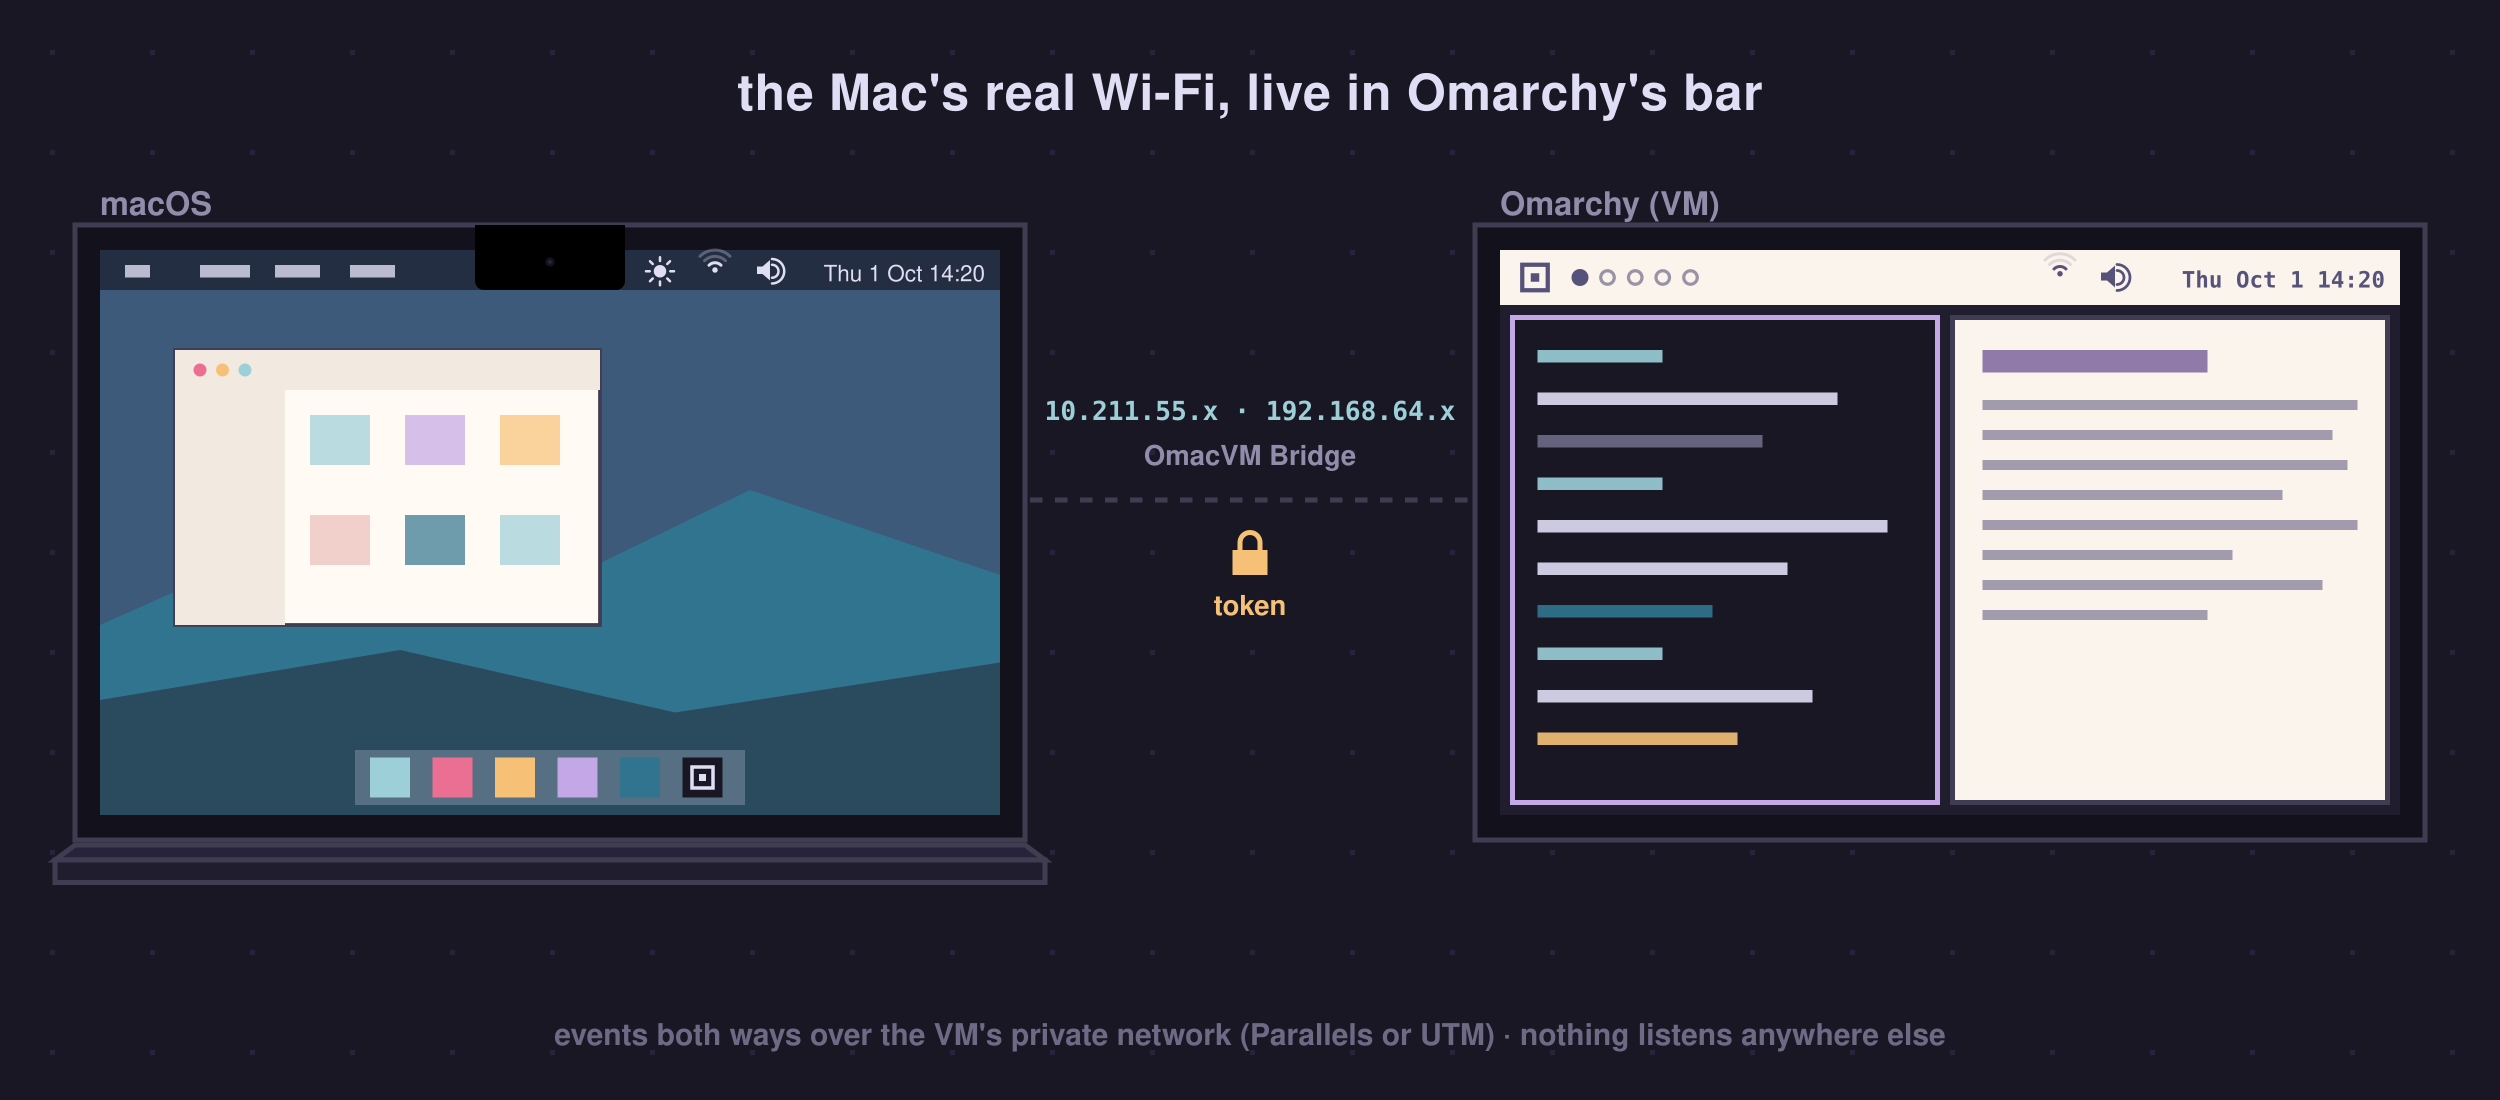
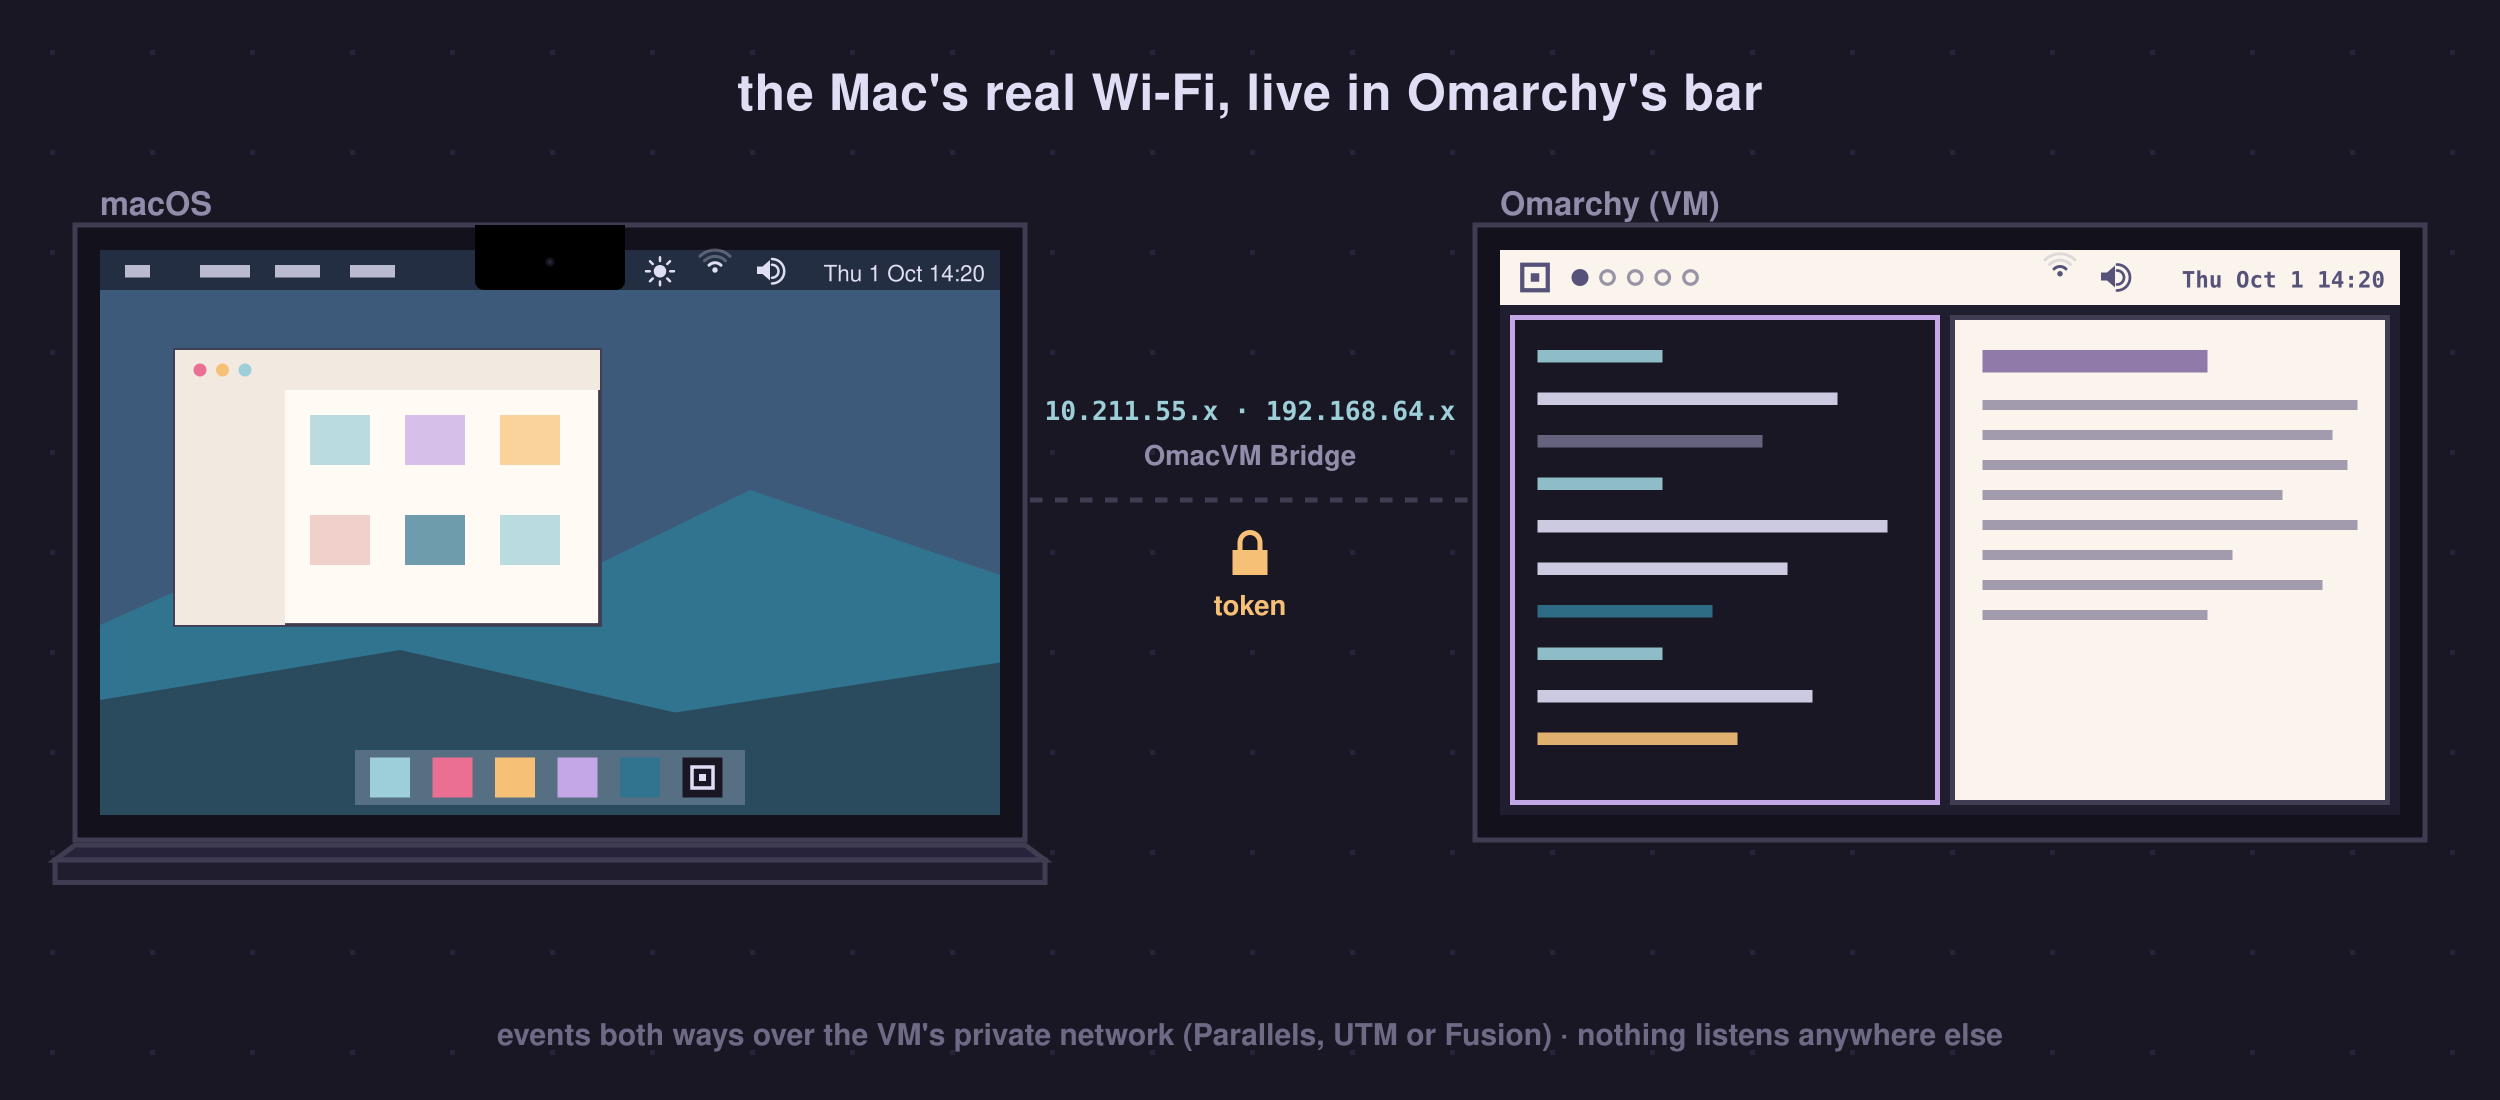
<svg xmlns="http://www.w3.org/2000/svg" viewBox="0 0 1000 440" width="1000" height="440" role="img" aria-labelledby="t d">
  <defs>
    <pattern id="dots" width="40" height="40" patternUnits="userSpaceOnUse">
      <rect x="20" y="20" width="2" height="2" fill="#26233a" />
    </pattern>
  </defs>
  <rect width="1000" height="440" fill="#191724" />
  <rect width="1000" height="440" fill="url(#dots)" />
  <g opacity="1">
    <animate attributeName="opacity" dur="15s" repeatCount="indefinite" keyTimes="0;0.307;0.327;1" values="1;1;0;0" />
    <text x="500" y="44" font-family="-apple-system, BlinkMacSystemFont, 'Segoe UI', Helvetica, Arial, sans-serif" font-size="20" font-weight="600" fill="#e0def4" text-anchor="middle" letter-spacing="0.3">the Mac's real Wi-Fi, live in Omarchy's bar</text>
  </g>
  <g opacity="0">
    <animate attributeName="opacity" dur="15s" repeatCount="indefinite" keyTimes="0;0.313;0.333;0.64;0.66;1" values="0;0;1;1;0;0" />
    <text x="500" y="44" font-family="-apple-system, BlinkMacSystemFont, 'Segoe UI', Helvetica, Arial, sans-serif" font-size="20" font-weight="600" fill="#e0def4" text-anchor="middle" letter-spacing="0.3">AirPods connect, Omarchy's audio follows</text>
  </g>
  <g opacity="0">
    <animate attributeName="opacity" dur="15s" repeatCount="indefinite" keyTimes="0;0.647;0.667;0.973;0.993;1" values="0;0;1;1;0;0" />
    <text x="500" y="44" font-family="-apple-system, BlinkMacSystemFont, 'Segoe UI', Helvetica, Arial, sans-serif" font-size="20" font-weight="600" fill="#e0def4" text-anchor="middle" letter-spacing="0.3">Omarchy's nightlight switches the Mac's Night Shift</text>
  </g>
  <text x="40" y="86" font-family="-apple-system, BlinkMacSystemFont, 'Segoe UI', Helvetica, Arial, sans-serif" font-size="13" font-weight="600" fill="#908caa" text-anchor="start">macOS</text>
  <rect x="30" y="90" width="380" height="246" fill="#13111c" stroke="#403d52" stroke-width="2" />
  <polygon points="30,338 410,338 418,344 22,344" fill="#26233a" stroke="#403d52" stroke-width="2" />
  <rect x="22" y="344" width="396" height="9" fill="#1f1d2e" stroke="#403d52" stroke-width="2" />
  <rect x="40" y="100" width="360" height="226" fill="#3e5a7a" />
  <polygon points="40,250 130,210 210,240 300,196 400,230 400,326 40,326" fill="#31748f" />
  <polygon points="40,280 160,260 270,285 400,265 400,326 40,326" fill="#2a4a5e" />
  <rect x="70" y="140" width="170" height="110" fill="#fffaf3" stroke="#403d52" stroke-width="1.5" />
  <rect x="70" y="140" width="170" height="16" fill="#f2e9e1" />
  <circle cx="80" cy="148" r="2.6" fill="#eb6f92" />
  <circle cx="89" cy="148" r="2.6" fill="#f6c177" />
  <circle cx="98" cy="148" r="2.6" fill="#9ccfd8" />
  <rect x="70" y="156" width="44" height="94" fill="#f2e9e1" />
  <rect x="124" y="166" width="24" height="20" fill="#9ccfd8" opacity="0.7" />
  <rect x="162" y="166" width="24" height="20" fill="#c4a7e7" opacity="0.7" />
  <rect x="200" y="166" width="24" height="20" fill="#f6c177" opacity="0.7" />
  <rect x="124" y="206" width="24" height="20" fill="#ebbcba" opacity="0.7" />
  <rect x="162" y="206" width="24" height="20" fill="#31748f" opacity="0.7" />
  <rect x="200" y="206" width="24" height="20" fill="#9ccfd8" opacity="0.7" />
  <rect x="142.0" y="300" width="156" height="22" fill="#e0def4" opacity="0.25" />
  <rect x="148.0" y="303" width="16" height="16" fill="#9ccfd8" />
  <rect x="173.0" y="303" width="16" height="16" fill="#eb6f92" />
  <rect x="198.0" y="303" width="16" height="16" fill="#f6c177" />
  <rect x="223.0" y="303" width="16" height="16" fill="#c4a7e7" />
  <rect x="248.0" y="303" width="16" height="16" fill="#31748f" />
  <rect x="273.0" y="303" width="16" height="16" fill="#191724" />
  <rect x="276.8" y="306.8" width="8.4" height="8.4" fill="none" stroke="#e0def4" stroke-width="1.4" />
  <rect x="279.6" y="309.6" width="2.8" height="2.8" fill="#e0def4" />
  <rect x="40" y="100" width="360" height="16" fill="#13111c" opacity="0.6" />
  <rect x="50" y="106" width="10" height="5" fill="#e0def4" opacity="0.8" />
  <rect x="80" y="106" width="20" height="5" fill="#e0def4" opacity="0.8" />
  <rect x="110" y="106" width="18" height="5" fill="#e0def4" opacity="0.8" />
  <rect x="140" y="106" width="18" height="5" fill="#e0def4" opacity="0.8" />
  <circle cx="264" cy="108.5" r="2.5" fill="#e0def4" />
  <path d="M268.1 108.5L269.6 108.5M266.9 111.4L268.0 112.5M264.0 112.6L264.0 114.1M261.1 111.4L260.0 112.5M259.9 108.5L258.4 108.5M261.1 105.6L260.0 104.5M264.0 104.4L264.0 102.9M266.9 105.6L268.0 104.5" stroke="#e0def4" stroke-width="1.0" stroke-linecap="round" />
  <text x="394" y="112.5" font-family="-apple-system, BlinkMacSystemFont, 'Segoe UI', Helvetica, Arial, sans-serif" font-size="9" font-weight="500" fill="#e0def4" text-anchor="end">Thu 1 Oct 14:20</text>
  <g opacity="1">
    <animate attributeName="opacity" dur="15s" repeatCount="indefinite" keyTimes="0;0.067;0.068;0.979;0.98;1" values="1;1;0;0;1;1" />
    <circle cx="286" cy="108.0" r="1.1" fill="#e0def4" />
    <path d="M283.6 106.1A3.36 3.36 0 0 1 288.4 106.1" fill="none" stroke="#e0def4" stroke-width="1.2" stroke-linecap="round" />
    <path d="M281.8 104.3A5.92 5.92 0 0 1 290.2 104.3" fill="none" stroke="#e0def4" stroke-width="1.2" stroke-linecap="round" opacity="0.3" />
    <path d="M280.0 102.5A8.48 8.48 0 0 1 292.0 102.5" fill="none" stroke="#e0def4" stroke-width="1.2" stroke-linecap="round" opacity="0.3" />
  </g>
  <g opacity="0">
    <animate attributeName="opacity" dur="15s" repeatCount="indefinite" keyTimes="0;0.065;0.067;0.16;0.161;1" values="0;0;1;1;0;0" />
    <circle cx="286" cy="108.0" r="1.1" fill="#e0def4" />
    <path d="M283.6 106.1A3.36 3.36 0 0 1 288.4 106.1" fill="none" stroke="#e0def4" stroke-width="1.2" stroke-linecap="round" />
    <path d="M281.8 104.3A5.92 5.92 0 0 1 290.2 104.3" fill="none" stroke="#e0def4" stroke-width="1.2" stroke-linecap="round" />
    <path d="M280.0 102.5A8.48 8.48 0 0 1 292.0 102.5" fill="none" stroke="#e0def4" stroke-width="1.2" stroke-linecap="round" opacity="0.3" />
  </g>
  <g opacity="0">
    <animate attributeName="opacity" dur="15s" repeatCount="indefinite" keyTimes="0;0.159;0.16;0.98;0.981;1" values="0;0;1;1;0;0" />
    <circle cx="286" cy="108.0" r="1.1" fill="#e0def4" />
    <path d="M283.6 106.1A3.36 3.36 0 0 1 288.4 106.1" fill="none" stroke="#e0def4" stroke-width="1.2" stroke-linecap="round" />
    <path d="M281.8 104.3A5.92 5.92 0 0 1 290.2 104.3" fill="none" stroke="#e0def4" stroke-width="1.2" stroke-linecap="round" />
    <path d="M280.0 102.5A8.48 8.48 0 0 1 292.0 102.5" fill="none" stroke="#e0def4" stroke-width="1.2" stroke-linecap="round" />
  </g>
  <g opacity="1">
    <animate attributeName="opacity" dur="15s" repeatCount="indefinite" keyTimes="0;0.38;0.383;0.977;0.98;1" values="1;1;0;0;1;1" />
    <path d="M302.8 106.6h2.2l3.0 -2.6v8.2l-3.0 -2.6h-2.2z" fill="#e0def4" />
    <path d="M308.8 105.9a2.6 2.6 0 0 1 0 5.2" fill="none" stroke="#e0def4" stroke-width="1.0" stroke-linecap="round" />
    <path d="M308.8 103.6a4.9 4.9 0 0 1 0 9.8" fill="none" stroke="#e0def4" stroke-width="1.0" stroke-linecap="round" />
  </g>
  <g opacity="0">
    <animate attributeName="opacity" dur="15s" repeatCount="indefinite" keyTimes="0;0.377;0.38;0.98;0.983;1" values="0;0;1;1;0;0" />
    <circle cx="305.1" cy="105.8" r="2.3" fill="#e0def4" />
    <rect x="306.2" y="105.8" width="1.4" height="6.8" fill="#e0def4" />
    <circle cx="310.9" cy="105.8" r="2.3" fill="#e0def4" />
    <rect x="308.4" y="105.8" width="1.4" height="6.8" fill="#e0def4" />
  </g>
  <rect x="40" y="100" width="360" height="226" fill="#f6a04d" opacity="0">
    <animate attributeName="opacity" dur="15s" repeatCount="indefinite" keyTimes="0;0.753;0.8;0.947;0.98;1" values="0;0;0.3;0.3;0;0" />
  </rect>
  <path d="M190.0 90H250.0V112.4a3.6 3.6 0 0 1 -3.6 3.6H193.6a3.6 3.6 0 0 1 -3.6 -3.6z" fill="#000" />
  <circle cx="220.0" cy="104.8" r="1.8" fill="#15131f" />
  <circle cx="220.0" cy="104.8" r="0.7" fill="#2b2940" />
  <g opacity="0">
    <animate attributeName="opacity" dur="15s" repeatCount="indefinite" keyTimes="0;0.69;0.707;0.96;0.977;1" values="0;0;1;1;0;0" />
    <rect x="236" y="122" width="158" height="92" fill="#fffaf3" stroke="#403d52" stroke-width="1.5" />
    <text x="246" y="140" font-family="-apple-system, BlinkMacSystemFont, 'Segoe UI', Helvetica, Arial, sans-serif" font-size="11" font-weight="700" fill="#575279" text-anchor="start">Display</text>
    <rect x="246" y="148" width="138" height="8" fill="#dfdad9" />
    <rect x="246" y="148" width="96" height="8" fill="#575279" />
    <rect x="246" y="166" width="66" height="38" fill="#f2e9e1" />
    <rect x="246" y="166" width="66" height="38" fill="#f6c177" opacity="0">
      <animate attributeName="opacity" dur="15s" repeatCount="indefinite" keyTimes="0;0.747;0.76;0.947;0.967;1" values="0;0;1;1;0;0" />
    </rect>
    <circle cx="279" cy="180" r="2.3" fill="#575279" />
    <path d="M282.9 180.0L284.2 180.0M281.7 182.7L282.7 183.7M279.0 183.8L279.0 185.2M276.3 182.7L275.3 183.7M275.1 180.0L273.8 180.0M276.3 177.3L275.3 176.3M279.0 176.2L279.0 174.8M281.7 177.3L282.7 176.3" stroke="#575279" stroke-width="1.0" stroke-linecap="round" />
    <text x="279" y="198" font-family="-apple-system, BlinkMacSystemFont, 'Segoe UI', Helvetica, Arial, sans-serif" font-size="9" font-weight="600" fill="#575279" text-anchor="middle">Night Shift</text>
    <rect x="318" y="166" width="66" height="38" fill="#f2e9e1" />
    <circle cx="351" cy="180" r="5" fill="none" stroke="#575279" stroke-width="1.5" />
    <text x="351" y="198" font-family="-apple-system, BlinkMacSystemFont, 'Segoe UI', Helvetica, Arial, sans-serif" font-size="9" font-weight="600" fill="#575279" text-anchor="middle">True Tone</text>
  </g>
  <g opacity="0">
    <animate attributeName="opacity" dur="15s" repeatCount="indefinite" keyTimes="0;0.333;0.353;0.64;0.66;1" values="0;0;1;1;0;0" />
    <g>
      <animateTransform attributeName="transform" type="translate" dur="15s" repeatCount="indefinite" keyTimes="0;0.333;0.367;1" values="0 14;0 14;0 0;0 0" calcMode="spline" keySplines="0.42 0 0.58 1;0.42 0 0.58 1;0.42 0 0.58 1" />
      <circle cx="433.0" cy="283.4" r="5.7" fill="#e0def4" />
      <rect x="435.6" y="283.4" width="3.5" height="16.5" fill="#e0def4" />
      <circle cx="447.0" cy="283.4" r="5.7" fill="#e0def4" />
      <rect x="440.9" y="283.4" width="3.5" height="16.5" fill="#e0def4" />
      <text x="440" y="322" font-family="-apple-system, BlinkMacSystemFont, 'Segoe UI', Helvetica, Arial, sans-serif" font-size="12" font-weight="600" fill="#e0def4" text-anchor="middle">AirPods</text>
    </g>
  </g>
  <path d="M412 200H588" stroke="#403d52" stroke-width="2" stroke-dasharray="5 5" />
  <text x="500" y="168" font-family="ui-monospace, 'SF Mono', Menlo, monospace" font-size="10.5" font-weight="600" fill="#9ccfd8" text-anchor="middle">10.211.55.x · 192.168.64.x</text>
  <text x="500" y="186" font-family="-apple-system, BlinkMacSystemFont, 'Segoe UI', Helvetica, Arial, sans-serif" font-size="11" font-weight="600" fill="#908caa" text-anchor="middle">OmacVM Bridge</text>
  <g transform="translate(493 214)">
    <rect x="0" y="6" width="14" height="10" fill="#f6c177" />
    <path d="M3 6v-3a4 4 0 0 1 8 0v3" fill="none" stroke="#f6c177" stroke-width="2" />
  </g>
  <text x="500" y="246" font-family="-apple-system, BlinkMacSystemFont, 'Segoe UI', Helvetica, Arial, sans-serif" font-size="11" font-weight="600" fill="#f6c177" text-anchor="middle">token</text>
  <rect x="410" y="197" width="7" height="7" fill="#9ccfd8" opacity="0">
    <animate attributeName="x" dur="15s" repeatCount="indefinite" keyTimes="0;0.07;0.103;1" values="410;410;584;584" />
    <animate attributeName="opacity" dur="15s" repeatCount="indefinite" keyTimes="0;0.069;0.07;0.1;0.103;1" values="0;0;1;1;0;0" />
  </rect>
  <rect x="410" y="197" width="7" height="7" fill="#9ccfd8" opacity="0">
    <animate attributeName="x" dur="15s" repeatCount="indefinite" keyTimes="0;0.163;0.197;1" values="410;410;584;584" />
    <animate attributeName="opacity" dur="15s" repeatCount="indefinite" keyTimes="0;0.163;0.163;0.193;0.197;1" values="0;0;1;1;0;0" />
  </rect>
  <rect x="410" y="197" width="7" height="7" fill="#c4a7e7" opacity="0">
    <animate attributeName="x" dur="15s" repeatCount="indefinite" keyTimes="0;0.387;0.42;1" values="410;410;584;584" />
    <animate attributeName="opacity" dur="15s" repeatCount="indefinite" keyTimes="0;0.386;0.387;0.417;0.42;1" values="0;0;1;1;0;0" />
  </rect>
  <rect x="410" y="197" width="7" height="7" fill="#c4a7e7" opacity="0">
    <animate attributeName="x" dur="15s" repeatCount="indefinite" keyTimes="0;0.407;0.44;1" values="410;410;584;584" />
    <animate attributeName="opacity" dur="15s" repeatCount="indefinite" keyTimes="0;0.406;0.407;0.437;0.44;1" values="0;0;1;1;0;0" />
  </rect>
  <rect x="584" y="197" width="7" height="7" fill="#f6c177" opacity="0">
    <animate attributeName="x" dur="15s" repeatCount="indefinite" keyTimes="0;0.717;0.75;1" values="584;584;410;410" />
    <animate attributeName="opacity" dur="15s" repeatCount="indefinite" keyTimes="0;0.716;0.717;0.747;0.75;1" values="0;0;1;1;0;0" />
  </rect>
  <rect x="584" y="197" width="7" height="7" fill="#f6c177" opacity="0">
    <animate attributeName="x" dur="15s" repeatCount="indefinite" keyTimes="0;0.95;0.983;1" values="584;584;410;410" />
    <animate attributeName="opacity" dur="15s" repeatCount="indefinite" keyTimes="0;0.949;0.95;0.98;0.983;1" values="0;0;1;1;0;0" />
  </rect>
  <text x="600" y="86" font-family="-apple-system, BlinkMacSystemFont, 'Segoe UI', Helvetica, Arial, sans-serif" font-size="13" font-weight="600" fill="#908caa" text-anchor="start">Omarchy (VM)</text>
  <rect x="590" y="90" width="380" height="246" fill="#13111c" stroke="#403d52" stroke-width="2" />
  <rect x="600" y="100" width="360" height="226" fill="#1f1d2e" />
  <rect x="605" y="127" width="170" height="194" fill="#191724" stroke="#c4a7e7" stroke-width="2" />
  <rect x="615" y="140" width="50" height="5" fill="#9ccfd8" opacity="0.9" />
  <rect x="615" y="157" width="120" height="5" fill="#e0def4" opacity="0.9" />
  <rect x="615" y="174" width="90" height="5" fill="#6e6a86" opacity="0.9" />
  <rect x="615" y="191" width="50" height="5" fill="#9ccfd8" opacity="0.9" />
  <rect x="615" y="208" width="140" height="5" fill="#e0def4" opacity="0.9" />
  <rect x="615" y="225" width="100" height="5" fill="#e0def4" opacity="0.9" />
  <rect x="615" y="242" width="70" height="5" fill="#31748f" opacity="0.9" />
  <rect x="615" y="259" width="50" height="5" fill="#9ccfd8" opacity="0.9" />
  <rect x="615" y="276" width="110" height="5" fill="#e0def4" opacity="0.9" />
  <rect x="615" y="293" width="80" height="5" fill="#f6c177" opacity="0.9" />
  <rect x="781" y="127" width="174" height="194" fill="#faf4ed" stroke="#403d52" stroke-width="2" />
  <rect x="793" y="140" width="90" height="9" fill="#907aa9" />
  <rect x="793" y="160" width="150" height="4" fill="#575279" opacity="0.55" />
  <rect x="793" y="172" width="140" height="4" fill="#575279" opacity="0.55" />
  <rect x="793" y="184" width="146" height="4" fill="#575279" opacity="0.55" />
  <rect x="793" y="196" width="120" height="4" fill="#575279" opacity="0.55" />
  <rect x="793" y="208" width="150" height="4" fill="#575279" opacity="0.55" />
  <rect x="793" y="220" width="100" height="4" fill="#575279" opacity="0.55" />
  <rect x="793" y="232" width="136" height="4" fill="#575279" opacity="0.55" />
  <rect x="793" y="244" width="90" height="4" fill="#575279" opacity="0.55" />
  <rect x="600" y="100" width="360" height="22" fill="#faf4ed" />
  <rect x="608.9" y="105.9" width="10.2" height="10.2" fill="none" stroke="#575279" stroke-width="1.7" />
  <rect x="612.3" y="109.3" width="3.4" height="3.4" fill="#575279" />
  <circle cx="632.0" cy="111" r="3.4" fill="#575279" />
  <circle cx="643.0" cy="111" r="2.7" fill="none" stroke="#9893a5" stroke-width="1.3" />
  <circle cx="654.1" cy="111" r="2.7" fill="none" stroke="#9893a5" stroke-width="1.3" />
  <circle cx="665.1" cy="111" r="2.7" fill="none" stroke="#9893a5" stroke-width="1.3" />
  <circle cx="676.2" cy="111" r="2.7" fill="none" stroke="#9893a5" stroke-width="1.3" />
  <text x="954" y="115" font-family="ui-monospace, 'SF Mono', Menlo, monospace" font-size="9" font-weight="600" fill="#575279" text-anchor="end">Thu Oct 1 14:20</text>
  <g opacity="1">
    <animate attributeName="opacity" dur="15s" repeatCount="indefinite" keyTimes="0;0.103;0.105;0.979;0.98;1" values="1;1;0;0;1;1" />
    <circle cx="824" cy="109.5" r="1.1" fill="#575279" />
    <path d="M821.6 107.6A3.36 3.36 0 0 1 826.4 107.6" fill="none" stroke="#575279" stroke-width="1.2" stroke-linecap="round" />
    <path d="M819.8 105.8A5.92 5.92 0 0 1 828.2 105.8" fill="none" stroke="#dfdad9" stroke-width="1.2" stroke-linecap="round" />
    <path d="M818.0 104.0A8.48 8.48 0 0 1 830.0 104.0" fill="none" stroke="#dfdad9" stroke-width="1.2" stroke-linecap="round" />
  </g>
  <g opacity="0">
    <animate attributeName="opacity" dur="15s" repeatCount="indefinite" keyTimes="0;0.102;0.103;0.197;0.198;1" values="0;0;1;1;0;0" />
    <circle cx="824" cy="109.5" r="1.1" fill="#575279" />
    <path d="M821.6 107.6A3.36 3.36 0 0 1 826.4 107.6" fill="none" stroke="#575279" stroke-width="1.2" stroke-linecap="round" />
    <path d="M819.8 105.8A5.92 5.92 0 0 1 828.2 105.8" fill="none" stroke="#575279" stroke-width="1.2" stroke-linecap="round" />
    <path d="M818.0 104.0A8.48 8.48 0 0 1 830.0 104.0" fill="none" stroke="#dfdad9" stroke-width="1.2" stroke-linecap="round" />
  </g>
  <g opacity="0">
    <animate attributeName="opacity" dur="15s" repeatCount="indefinite" keyTimes="0;0.195;0.197;0.98;0.981;1" values="0;0;1;1;0;0" />
    <circle cx="824" cy="109.5" r="1.1" fill="#575279" />
    <path d="M821.6 107.6A3.36 3.36 0 0 1 826.4 107.6" fill="none" stroke="#575279" stroke-width="1.2" stroke-linecap="round" />
    <path d="M819.8 105.8A5.92 5.92 0 0 1 828.2 105.8" fill="none" stroke="#575279" stroke-width="1.2" stroke-linecap="round" />
    <path d="M818.0 104.0A8.48 8.48 0 0 1 830.0 104.0" fill="none" stroke="#575279" stroke-width="1.2" stroke-linecap="round" />
  </g>
  <g opacity="1">
    <animate attributeName="opacity" dur="15s" repeatCount="indefinite" keyTimes="0;0.423;0.427;0.977;0.98;1" values="1;1;0;0;1;1" />
    <path d="M840.4 109.0h2.4l3.2 -2.8v8.8l-3.2 -2.8h-2.4z" fill="#575279" />
    <path d="M846.8 108.2a2.8 2.8 0 0 1 0 5.6" fill="none" stroke="#575279" stroke-width="1.1" stroke-linecap="round" />
    <path d="M846.8 105.8a5.2 5.2 0 0 1 0 10.4" fill="none" stroke="#575279" stroke-width="1.1" stroke-linecap="round" />
  </g>
  <g opacity="0">
    <animate attributeName="opacity" dur="15s" repeatCount="indefinite" keyTimes="0;0.42;0.423;0.98;0.983;1" values="0;0;1;1;0;0" />
    <circle cx="843.1" cy="108.3" r="2.3" fill="#575279" />
    <rect x="844.2" y="108.3" width="1.4" height="6.8" fill="#575279" />
    <circle cx="848.9" cy="108.3" r="2.3" fill="#575279" />
    <rect x="846.4" y="108.3" width="1.4" height="6.8" fill="#575279" />
  </g>
  <g opacity="0">
    <animate attributeName="opacity" dur="15s" repeatCount="indefinite" keyTimes="0;0.697;0.703;0.953;0.96;1" values="0;0;1;1;0;0" />
    <path d="M803.2 106.6a4.4 4.4 0 1 0 4.2 5.5a4.0 4.0 0 0 1 -4.2 -5.5z" fill="#575279" />
  </g>
  <g opacity="0">
    <animate attributeName="opacity" dur="15s" repeatCount="indefinite" keyTimes="0;0.023;0.04;0.293;0.31;1" values="0;0;1;1;0;0" />
    <rect x="768" y="126" width="186" height="50" fill="#faf4ed" stroke="#907aa9" stroke-width="2" />
    <text x="778" y="144" font-family="-apple-system, BlinkMacSystemFont, 'Segoe UI', Helvetica, Arial, sans-serif" font-size="11" font-weight="700" fill="#575279" text-anchor="start">Home-5G</text>
    <text x="944" y="144" font-family="-apple-system, BlinkMacSystemFont, 'Segoe UI', Helvetica, Arial, sans-serif" font-size="9.5" font-weight="600" fill="#9893a5" text-anchor="end">the Mac's Wi-Fi</text>
    <text x="778" y="164" font-family="-apple-system, BlinkMacSystemFont, 'Segoe UI', Helvetica, Arial, sans-serif" font-size="9.5" font-weight="600" fill="#286983" text-anchor="start">5GHz · WPA2</text>
    <g opacity="0">
      <animate attributeName="opacity" dur="15s" repeatCount="indefinite" keyTimes="0;0.039;0.04;0.103;0.105;1" values="0;0;1;1;0;0" />
      <circle cx="934" cy="159.3" r="1.0" fill="#575279" />
      <path d="M931.8 157.5A3.15 3.15 0 0 1 936.2 157.5" fill="none" stroke="#575279" stroke-width="1.1" stroke-linecap="round" />
      <path d="M930.1 155.8A5.55 5.55 0 0 1 937.9 155.8" fill="none" stroke="#dfdad9" stroke-width="1.1" stroke-linecap="round" />
      <path d="M928.4 154.1A7.95 7.95 0 0 1 939.6 154.1" fill="none" stroke="#dfdad9" stroke-width="1.1" stroke-linecap="round" />
    </g>
    <g opacity="0">
      <animate attributeName="opacity" dur="15s" repeatCount="indefinite" keyTimes="0;0.102;0.103;0.197;0.198;1" values="0;0;1;1;0;0" />
      <circle cx="934" cy="159.3" r="1.0" fill="#575279" />
      <path d="M931.8 157.5A3.15 3.15 0 0 1 936.2 157.5" fill="none" stroke="#575279" stroke-width="1.1" stroke-linecap="round" />
      <path d="M930.1 155.8A5.55 5.55 0 0 1 937.9 155.8" fill="none" stroke="#575279" stroke-width="1.1" stroke-linecap="round" />
      <path d="M928.4 154.1A7.95 7.95 0 0 1 939.6 154.1" fill="none" stroke="#dfdad9" stroke-width="1.1" stroke-linecap="round" />
    </g>
    <g opacity="0">
      <animate attributeName="opacity" dur="15s" repeatCount="indefinite" keyTimes="0;0.195;0.197;0.293;0.295;1" values="0;0;1;1;0;0" />
      <circle cx="934" cy="159.3" r="1.0" fill="#575279" />
      <path d="M931.8 157.5A3.15 3.15 0 0 1 936.2 157.5" fill="none" stroke="#575279" stroke-width="1.1" stroke-linecap="round" />
      <path d="M930.1 155.8A5.55 5.55 0 0 1 937.9 155.8" fill="none" stroke="#575279" stroke-width="1.1" stroke-linecap="round" />
      <path d="M928.4 154.1A7.95 7.95 0 0 1 939.6 154.1" fill="none" stroke="#575279" stroke-width="1.1" stroke-linecap="round" />
    </g>
  </g>
  <g opacity="0">
    <animate attributeName="opacity" dur="15s" repeatCount="indefinite" keyTimes="0;0.377;0.393;0.64;0.657;1" values="0;0;1;1;0;0" />
    <rect x="750" y="126" width="204" height="86" fill="#faf4ed" stroke="#907aa9" stroke-width="2" />
    <text x="760" y="144" font-family="-apple-system, BlinkMacSystemFont, 'Segoe UI', Helvetica, Arial, sans-serif" font-size="11" font-weight="700" fill="#575279" text-anchor="start">Output</text>
    <text x="944" y="144" font-family="-apple-system, BlinkMacSystemFont, 'Segoe UI', Helvetica, Arial, sans-serif" font-size="9.5" font-weight="600" fill="#9893a5" text-anchor="end">the Mac's audio</text>
    <rect x="755" y="152" width="194" height="22" fill="#f2e9e1">
      <animate attributeName="y" dur="15s" repeatCount="indefinite" keyTimes="0;0.437;0.453;1" values="152;152;178;178" calcMode="spline" keySplines="0.42 0 0.58 1;0.42 0 0.58 1;0.42 0 0.58 1" />
    </rect>
    <path d="M764.5 161.4h2.0l2.6 -2.3v7.2l-2.6 -2.3h-2.0z" fill="#575279" />
    <path d="M769.6 160.7a2.3 2.3 0 0 1 0 4.5" fill="none" stroke="#575279" stroke-width="0.9" stroke-linecap="round" />
    <path d="M769.6 158.8a4.2 4.2 0 0 1 0 8.5" fill="none" stroke="#575279" stroke-width="0.9" stroke-linecap="round" />
    <text x="782" y="167" font-family="-apple-system, BlinkMacSystemFont, 'Segoe UI', Helvetica, Arial, sans-serif" font-size="10" font-weight="600" fill="#575279" text-anchor="start">MacBook Pro Speakers</text>
    <g opacity="0">
      <animate attributeName="opacity" dur="15s" repeatCount="indefinite" keyTimes="0;0.41;0.423;0.64;0.653;1" values="0;0;1;1;0;0" />
      <circle cx="766.4" cy="186.6" r="2.1" fill="#575279" />
      <rect x="767.4" y="186.6" width="1.3" height="6.0" fill="#575279" />
      <circle cx="771.6" cy="186.6" r="2.1" fill="#575279" />
      <rect x="769.3" y="186.6" width="1.3" height="6.0" fill="#575279" />
      <text x="782" y="193" font-family="-apple-system, BlinkMacSystemFont, 'Segoe UI', Helvetica, Arial, sans-serif" font-size="10" font-weight="700" fill="#575279" text-anchor="start">AirPods</text>
    </g>
  </g>
  <g opacity="0">
    <animate attributeName="opacity" dur="15s" repeatCount="indefinite" keyTimes="0;0.657;0.673;0.96;0.977;1" values="0;0;1;1;0;0" />
    <g>
      <animateTransform attributeName="transform" type="translate" dur="15s" repeatCount="indefinite" keyTimes="0;0.69;0.695;0.703;1" values="0 0;0 0;0 3;0 0;0 0" />
      <rect x="750" y="350" width="58" height="26" fill="#1f1d2e" stroke="#403d52" stroke-width="2" />
      <text x="779.0" y="367" font-family="-apple-system, BlinkMacSystemFont, 'Segoe UI', Helvetica, Arial, sans-serif" font-size="11" font-weight="600" fill="#e0def4" text-anchor="middle">Super</text>
      <text x="816" y="367" font-family="-apple-system, BlinkMacSystemFont, 'Segoe UI', Helvetica, Arial, sans-serif" font-size="12" font-weight="600" fill="#908caa" text-anchor="middle">+</text>
      <rect x="824" y="350" width="50" height="26" fill="#1f1d2e" stroke="#403d52" stroke-width="2" />
      <text x="849.0" y="367" font-family="-apple-system, BlinkMacSystemFont, 'Segoe UI', Helvetica, Arial, sans-serif" font-size="11" font-weight="600" fill="#e0def4" text-anchor="middle">Ctrl</text>
      <text x="882" y="367" font-family="-apple-system, BlinkMacSystemFont, 'Segoe UI', Helvetica, Arial, sans-serif" font-size="12" font-weight="600" fill="#908caa" text-anchor="middle">+</text>
      <rect x="890" y="350" width="30" height="26" fill="#1f1d2e" stroke="#403d52" stroke-width="2" />
      <text x="905.0" y="367" font-family="-apple-system, BlinkMacSystemFont, 'Segoe UI', Helvetica, Arial, sans-serif" font-size="11" font-weight="600" fill="#e0def4" text-anchor="middle">N</text>
    </g>
  </g>
-   <text x="500" y="418" font-family="-apple-system, BlinkMacSystemFont, 'Segoe UI', Helvetica, Arial, sans-serif" font-size="12" font-weight="600" fill="#6e6a86" text-anchor="middle">events both ways over the VM's private network (Parallels or UTM) · nothing listens anywhere else</text>
+   <text x="500" y="418" font-family="-apple-system, BlinkMacSystemFont, 'Segoe UI', Helvetica, Arial, sans-serif" font-size="12" font-weight="600" fill="#6e6a86" text-anchor="middle">events both ways over the VM's private network (Parallels, UTM or Fusion) · nothing listens anywhere else</text>
</svg>
